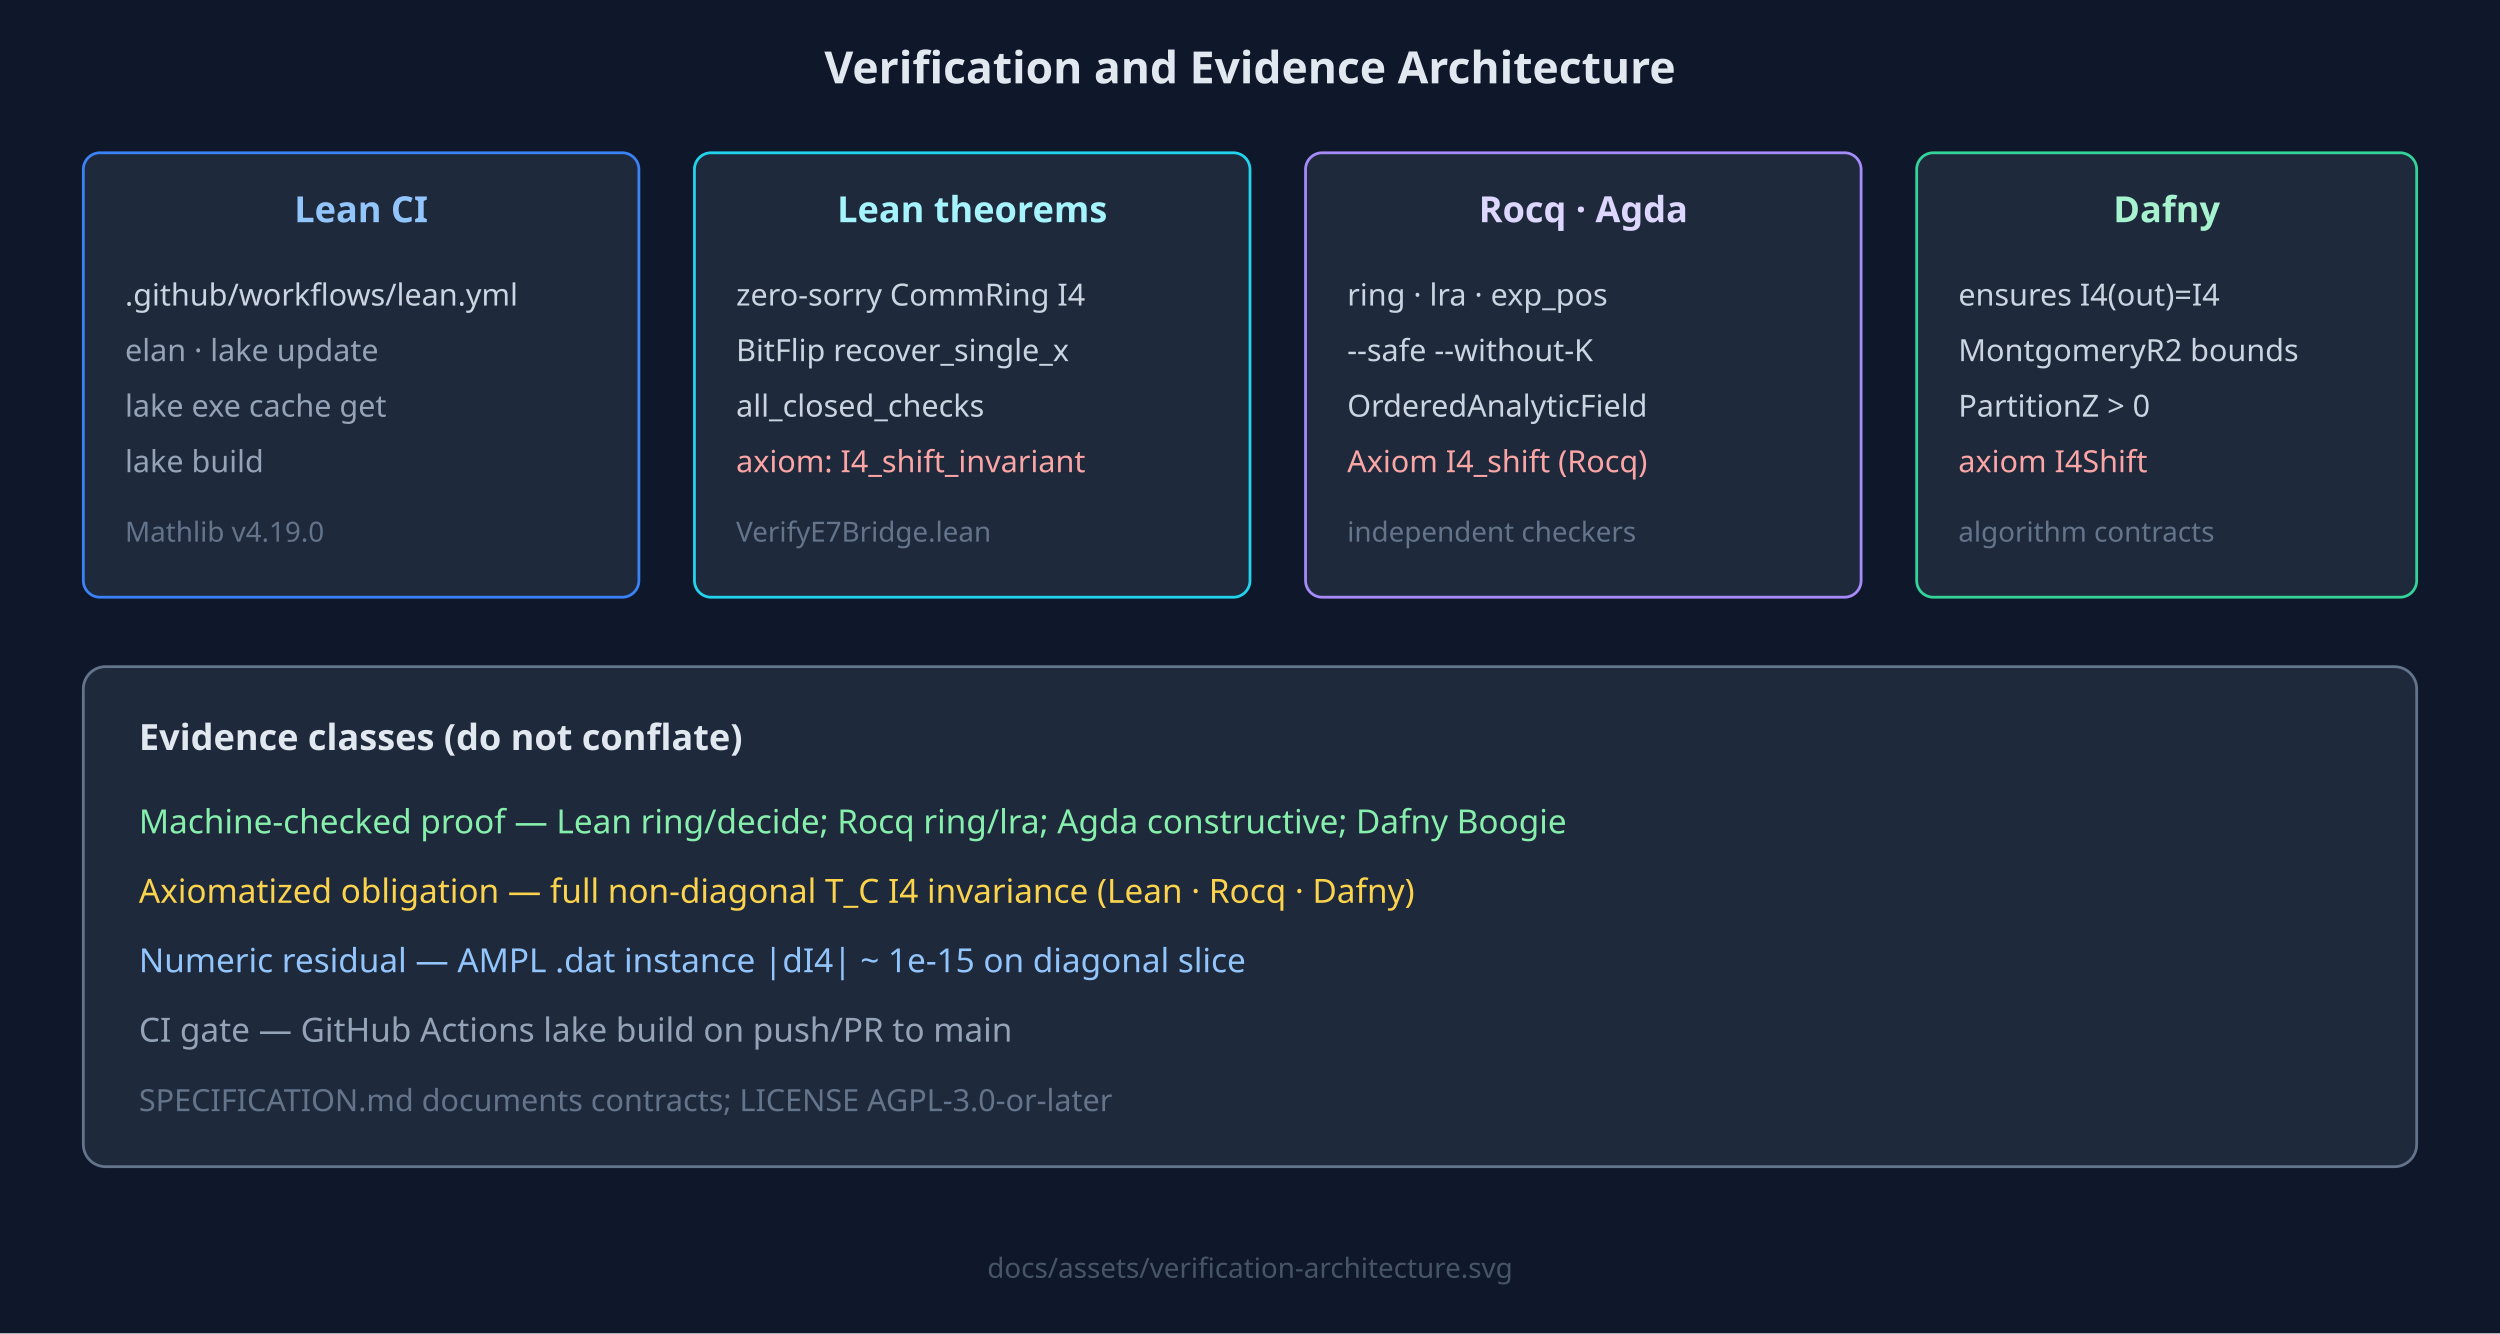
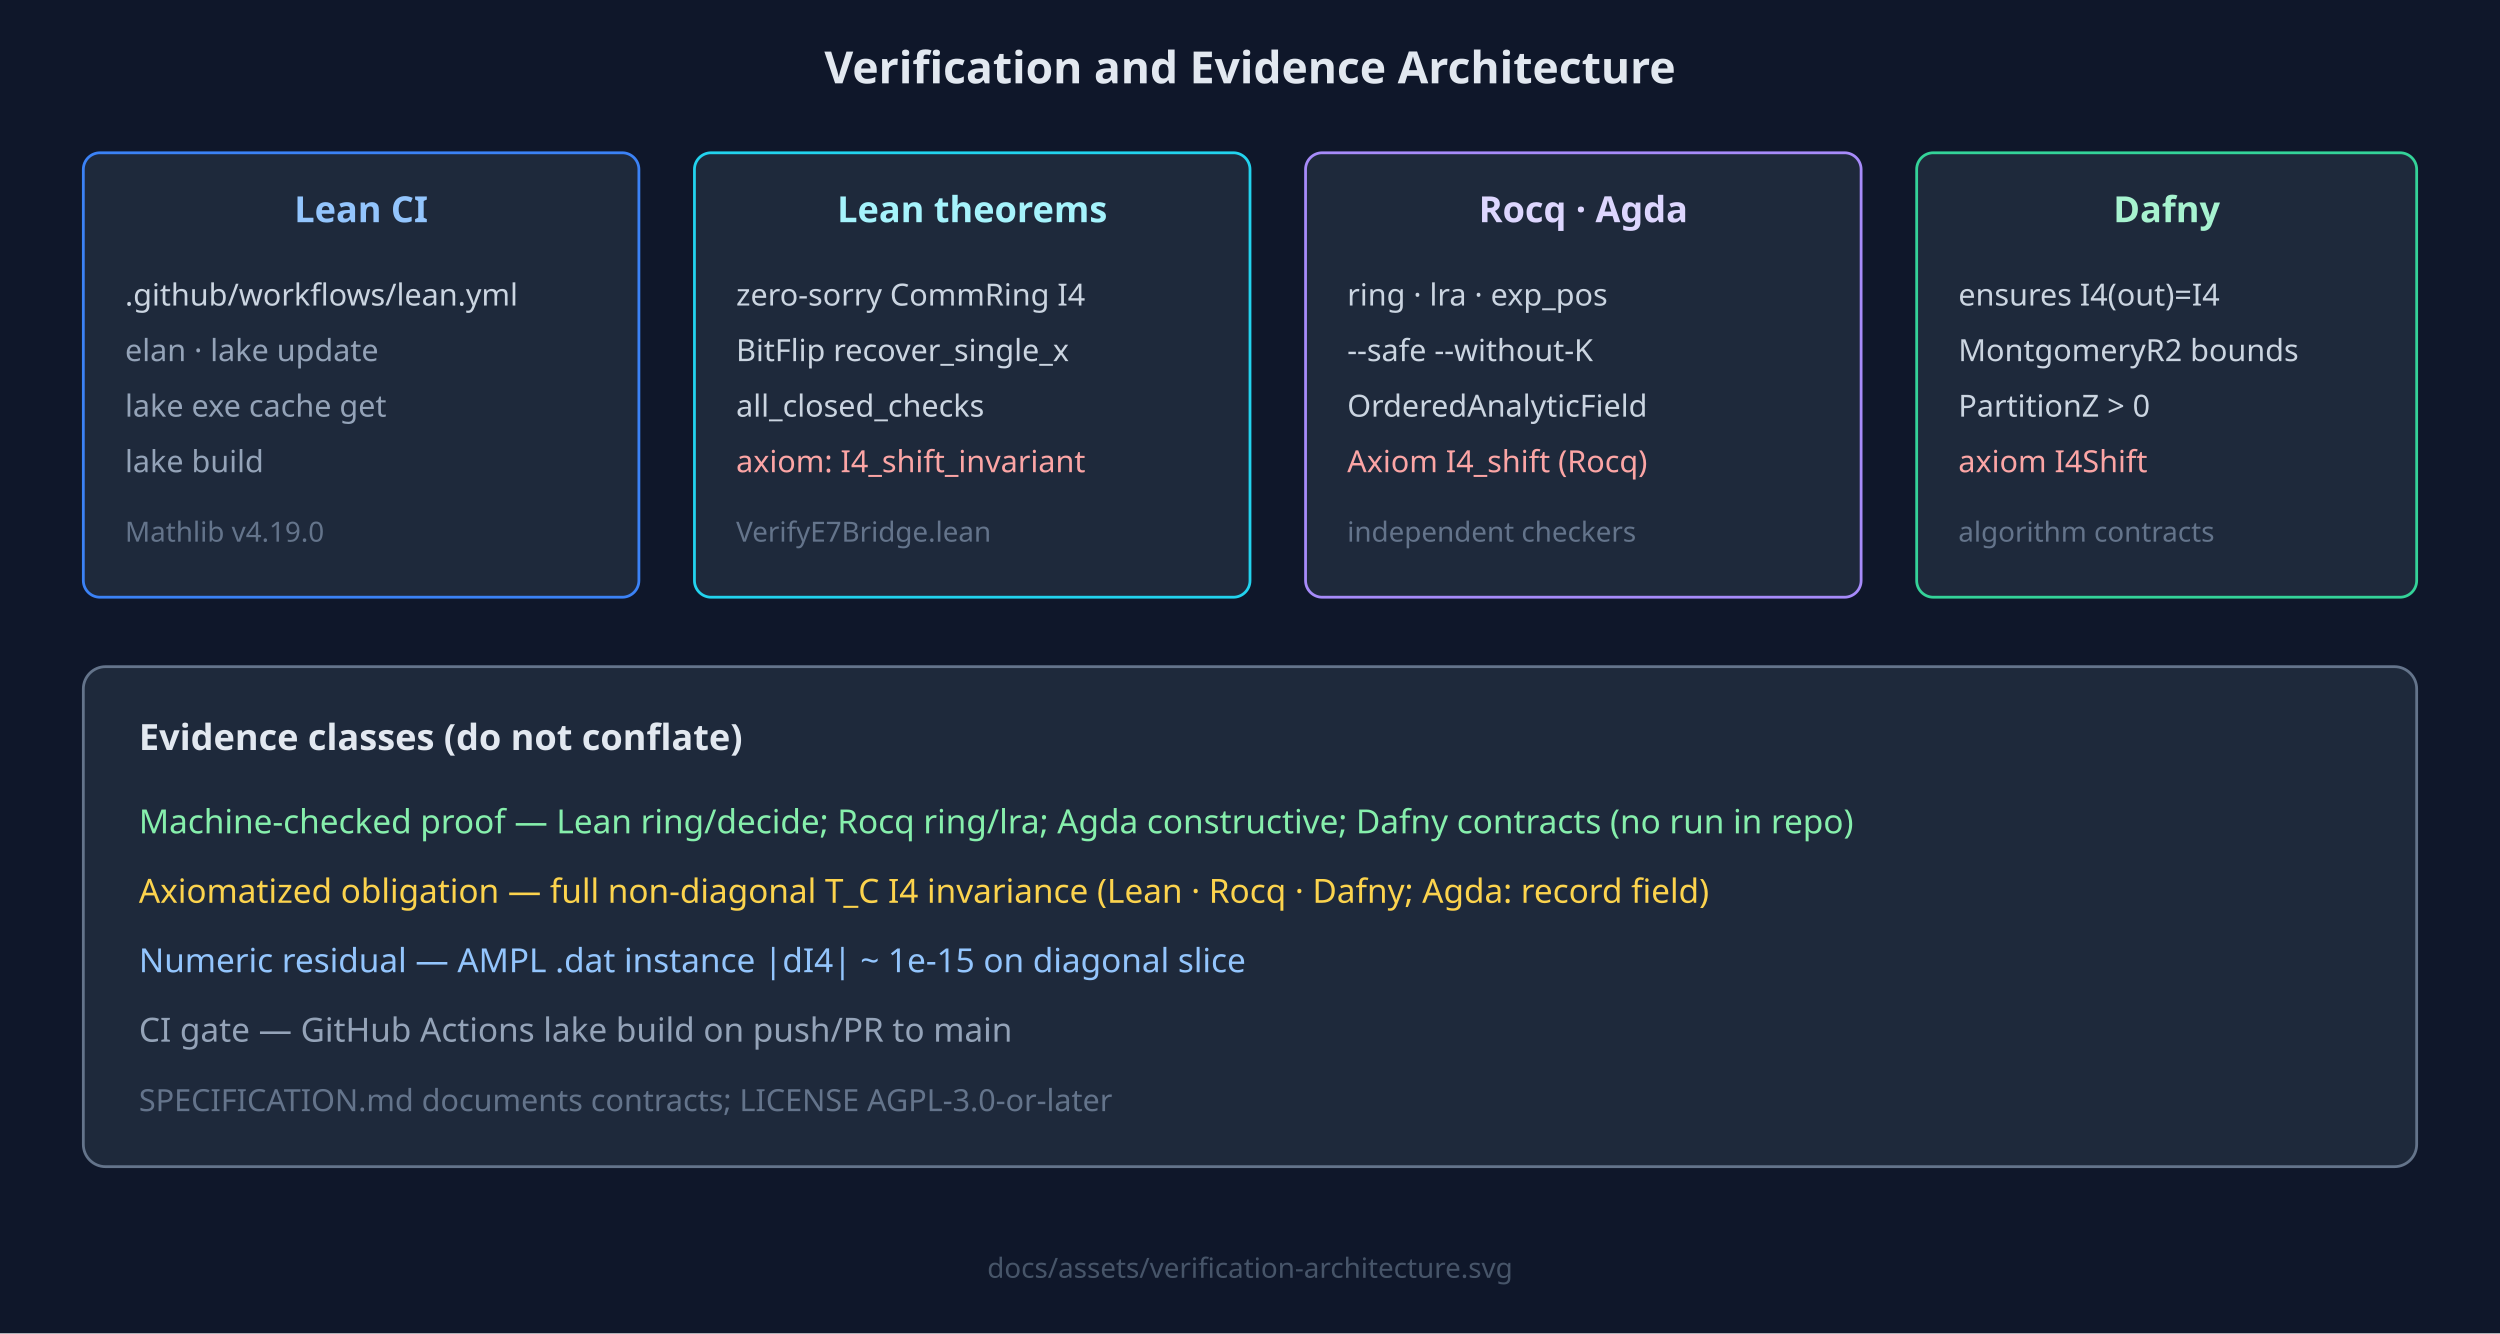
<svg xmlns="http://www.w3.org/2000/svg" viewBox="0 0 900 480" role="img" aria-label="Verification evidence architecture">
  <rect width="900" height="480" fill="#0f172a" />
  <text x="450" y="30" text-anchor="middle" fill="#e2e8f0" font-family="system-ui,sans-serif" font-size="16" font-weight="600">Verification and Evidence Architecture</text>
  <rect x="30" y="55" width="200" height="160" rx="6" fill="#1e293b" stroke="#3b82f6" />
  <text x="130" y="80" text-anchor="middle" fill="#93c5fd" font-family="system-ui,sans-serif" font-size="13" font-weight="600">Lean CI</text>
  <text x="45" y="110" fill="#cbd5e1" font-family="system-ui,sans-serif" font-size="11">.github/workflows/lean.yml</text>
  <text x="45" y="130" fill="#94a3b8" font-family="system-ui,sans-serif" font-size="11">elan · lake update</text>
  <text x="45" y="150" fill="#94a3b8" font-family="system-ui,sans-serif" font-size="11">lake exe cache get</text>
  <text x="45" y="170" fill="#94a3b8" font-family="system-ui,sans-serif" font-size="11">lake build</text>
  <text x="45" y="195" fill="#64748b" font-family="system-ui,sans-serif" font-size="10">Mathlib v4.19.0</text>
  <rect x="250" y="55" width="200" height="160" rx="6" fill="#1e293b" stroke="#22d3ee" />
  <text x="350" y="80" text-anchor="middle" fill="#a5f3fc" font-family="system-ui,sans-serif" font-size="13" font-weight="600">Lean theorems</text>
  <text x="265" y="110" fill="#cbd5e1" font-family="system-ui,sans-serif" font-size="11">zero-sorry CommRing I4</text>
  <text x="265" y="130" fill="#cbd5e1" font-family="system-ui,sans-serif" font-size="11">BitFlip recover_single_x</text>
  <text x="265" y="150" fill="#cbd5e1" font-family="system-ui,sans-serif" font-size="11">all_closed_checks</text>
  <text x="265" y="170" fill="#fca5a5" font-family="system-ui,sans-serif" font-size="11">axiom: I4_shift_invariant</text>
  <text x="265" y="195" fill="#64748b" font-family="system-ui,sans-serif" font-size="10">VerifyE7Bridge.lean</text>
  <rect x="470" y="55" width="200" height="160" rx="6" fill="#1e293b" stroke="#a78bfa" />
  <text x="570" y="80" text-anchor="middle" fill="#ddd6fe" font-family="system-ui,sans-serif" font-size="13" font-weight="600">Rocq · Agda</text>
  <text x="485" y="110" fill="#cbd5e1" font-family="system-ui,sans-serif" font-size="11">ring · lra · exp_pos</text>
  <text x="485" y="130" fill="#cbd5e1" font-family="system-ui,sans-serif" font-size="11">--safe --without-K</text>
  <text x="485" y="150" fill="#cbd5e1" font-family="system-ui,sans-serif" font-size="11">OrderedAnalyticField</text>
  <text x="485" y="170" fill="#fca5a5" font-family="system-ui,sans-serif" font-size="11">Axiom I4_shift (Rocq)</text>
  <text x="485" y="195" fill="#64748b" font-family="system-ui,sans-serif" font-size="10">independent checkers</text>
  <rect x="690" y="55" width="180" height="160" rx="6" fill="#1e293b" stroke="#34d399" />
  <text x="780" y="80" text-anchor="middle" fill="#a7f3d0" font-family="system-ui,sans-serif" font-size="13" font-weight="600">Dafny</text>
  <text x="705" y="110" fill="#cbd5e1" font-family="system-ui,sans-serif" font-size="11">ensures I4(out)=I4</text>
  <text x="705" y="130" fill="#cbd5e1" font-family="system-ui,sans-serif" font-size="11">MontgomeryR2 bounds</text>
  <text x="705" y="150" fill="#cbd5e1" font-family="system-ui,sans-serif" font-size="11">PartitionZ &gt; 0</text>
  <text x="705" y="170" fill="#fca5a5" font-family="system-ui,sans-serif" font-size="11">axiom I4Shift</text>
  <text x="705" y="195" fill="#64748b" font-family="system-ui,sans-serif" font-size="10">algorithm contracts</text>
  <rect x="30" y="240" width="840" height="180" rx="8" fill="#1e293b" stroke="#64748b" />
  <text x="50" y="270" fill="#e2e8f0" font-family="system-ui,sans-serif" font-size="13" font-weight="600">Evidence classes (do not conflate)</text>
-   <text x="50" y="300" fill="#86efac" font-family="system-ui,sans-serif" font-size="12">Machine-checked proof — Lean ring/decide; Rocq ring/lra; Agda constructive; Dafny Boogie</text>
-   <text x="50" y="325" fill="#fcd34d" font-family="system-ui,sans-serif" font-size="12">Axiomatized obligation — full non-diagonal T_C I4 invariance (Lean · Rocq · Dafny)</text>
+   <text x="50" y="300" fill="#86efac" font-family="system-ui,sans-serif" font-size="12">Machine-checked proof — Lean ring/decide; Rocq ring/lra; Agda constructive; Dafny contracts (no run in repo)</text>
+   <text x="50" y="325" fill="#fcd34d" font-family="system-ui,sans-serif" font-size="12">Axiomatized obligation — full non-diagonal T_C I4 invariance (Lean · Rocq · Dafny; Agda: record field)</text>
  <text x="50" y="350" fill="#93c5fd" font-family="system-ui,sans-serif" font-size="12">Numeric residual — AMPL .dat instance |dI4| ~ 1e-15 on diagonal slice</text>
  <text x="50" y="375" fill="#94a3b8" font-family="system-ui,sans-serif" font-size="12">CI gate — GitHub Actions lake build on push/PR to main</text>
  <text x="50" y="400" fill="#64748b" font-family="system-ui,sans-serif" font-size="11">SPECIFICATION.md documents contracts; LICENSE AGPL-3.0-or-later</text>
  <text x="450" y="460" text-anchor="middle" fill="#475569" font-family="system-ui,sans-serif" font-size="10">docs/assets/verification-architecture.svg</text>
</svg>
